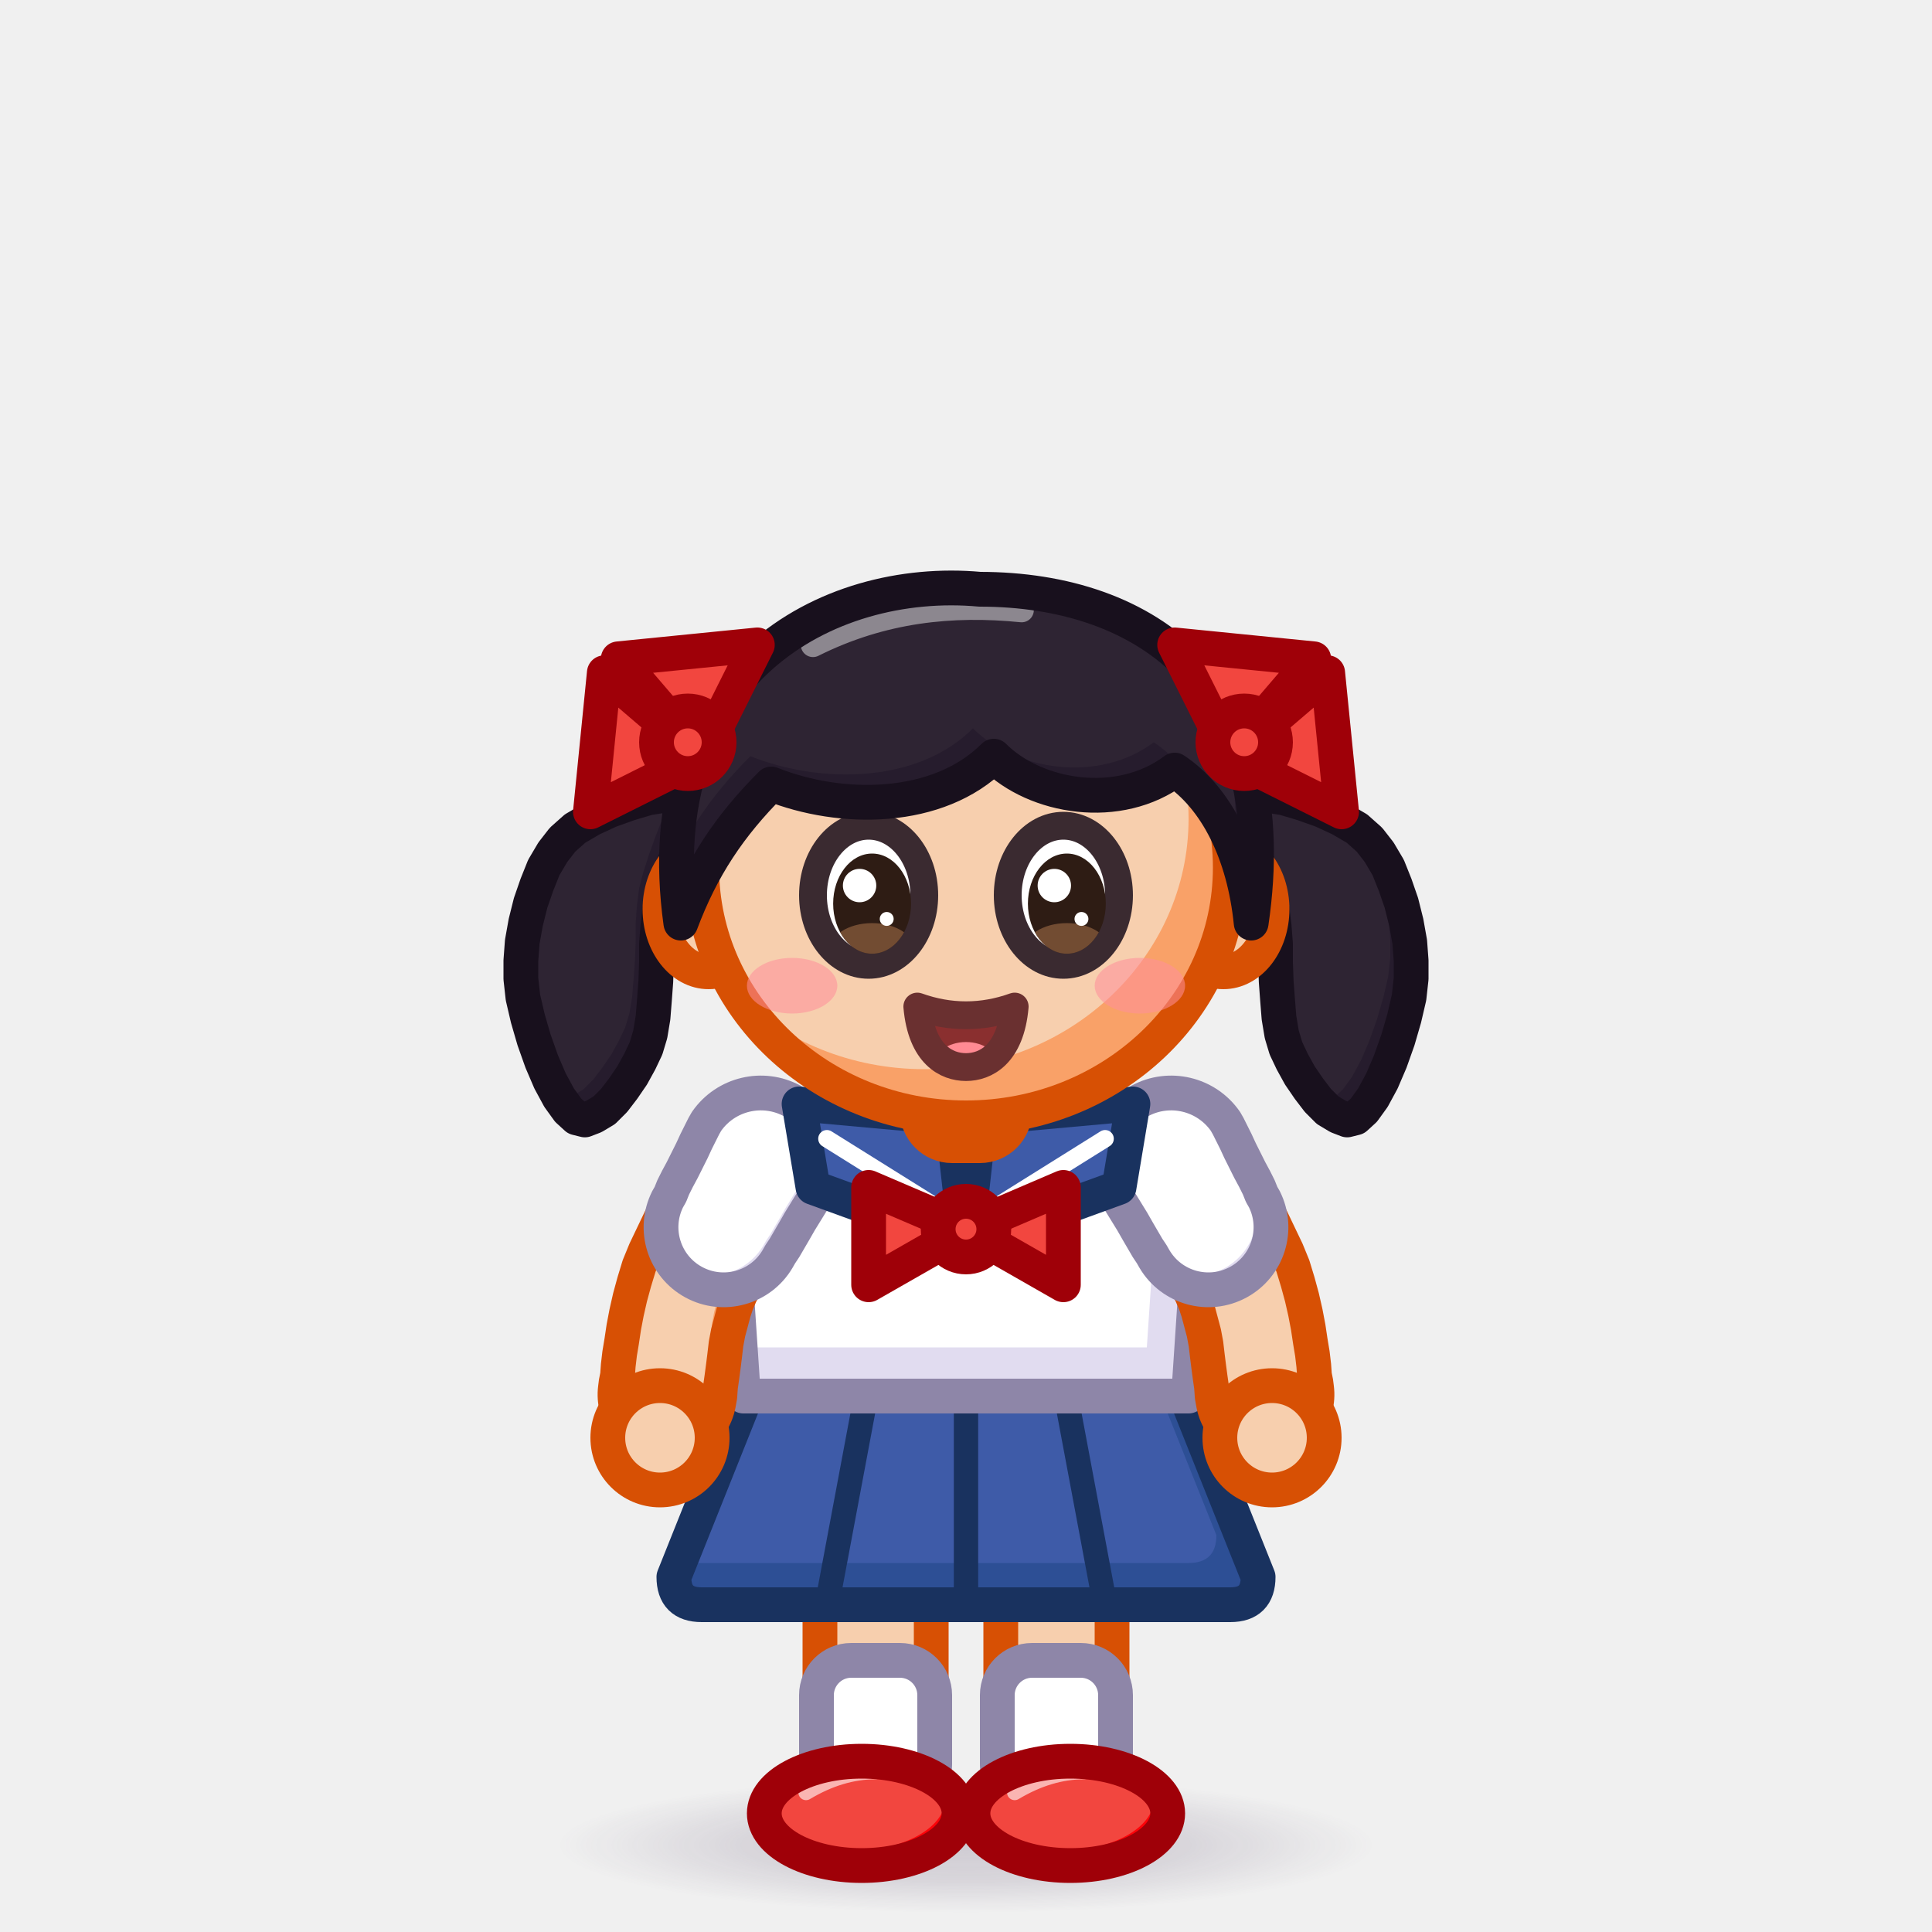
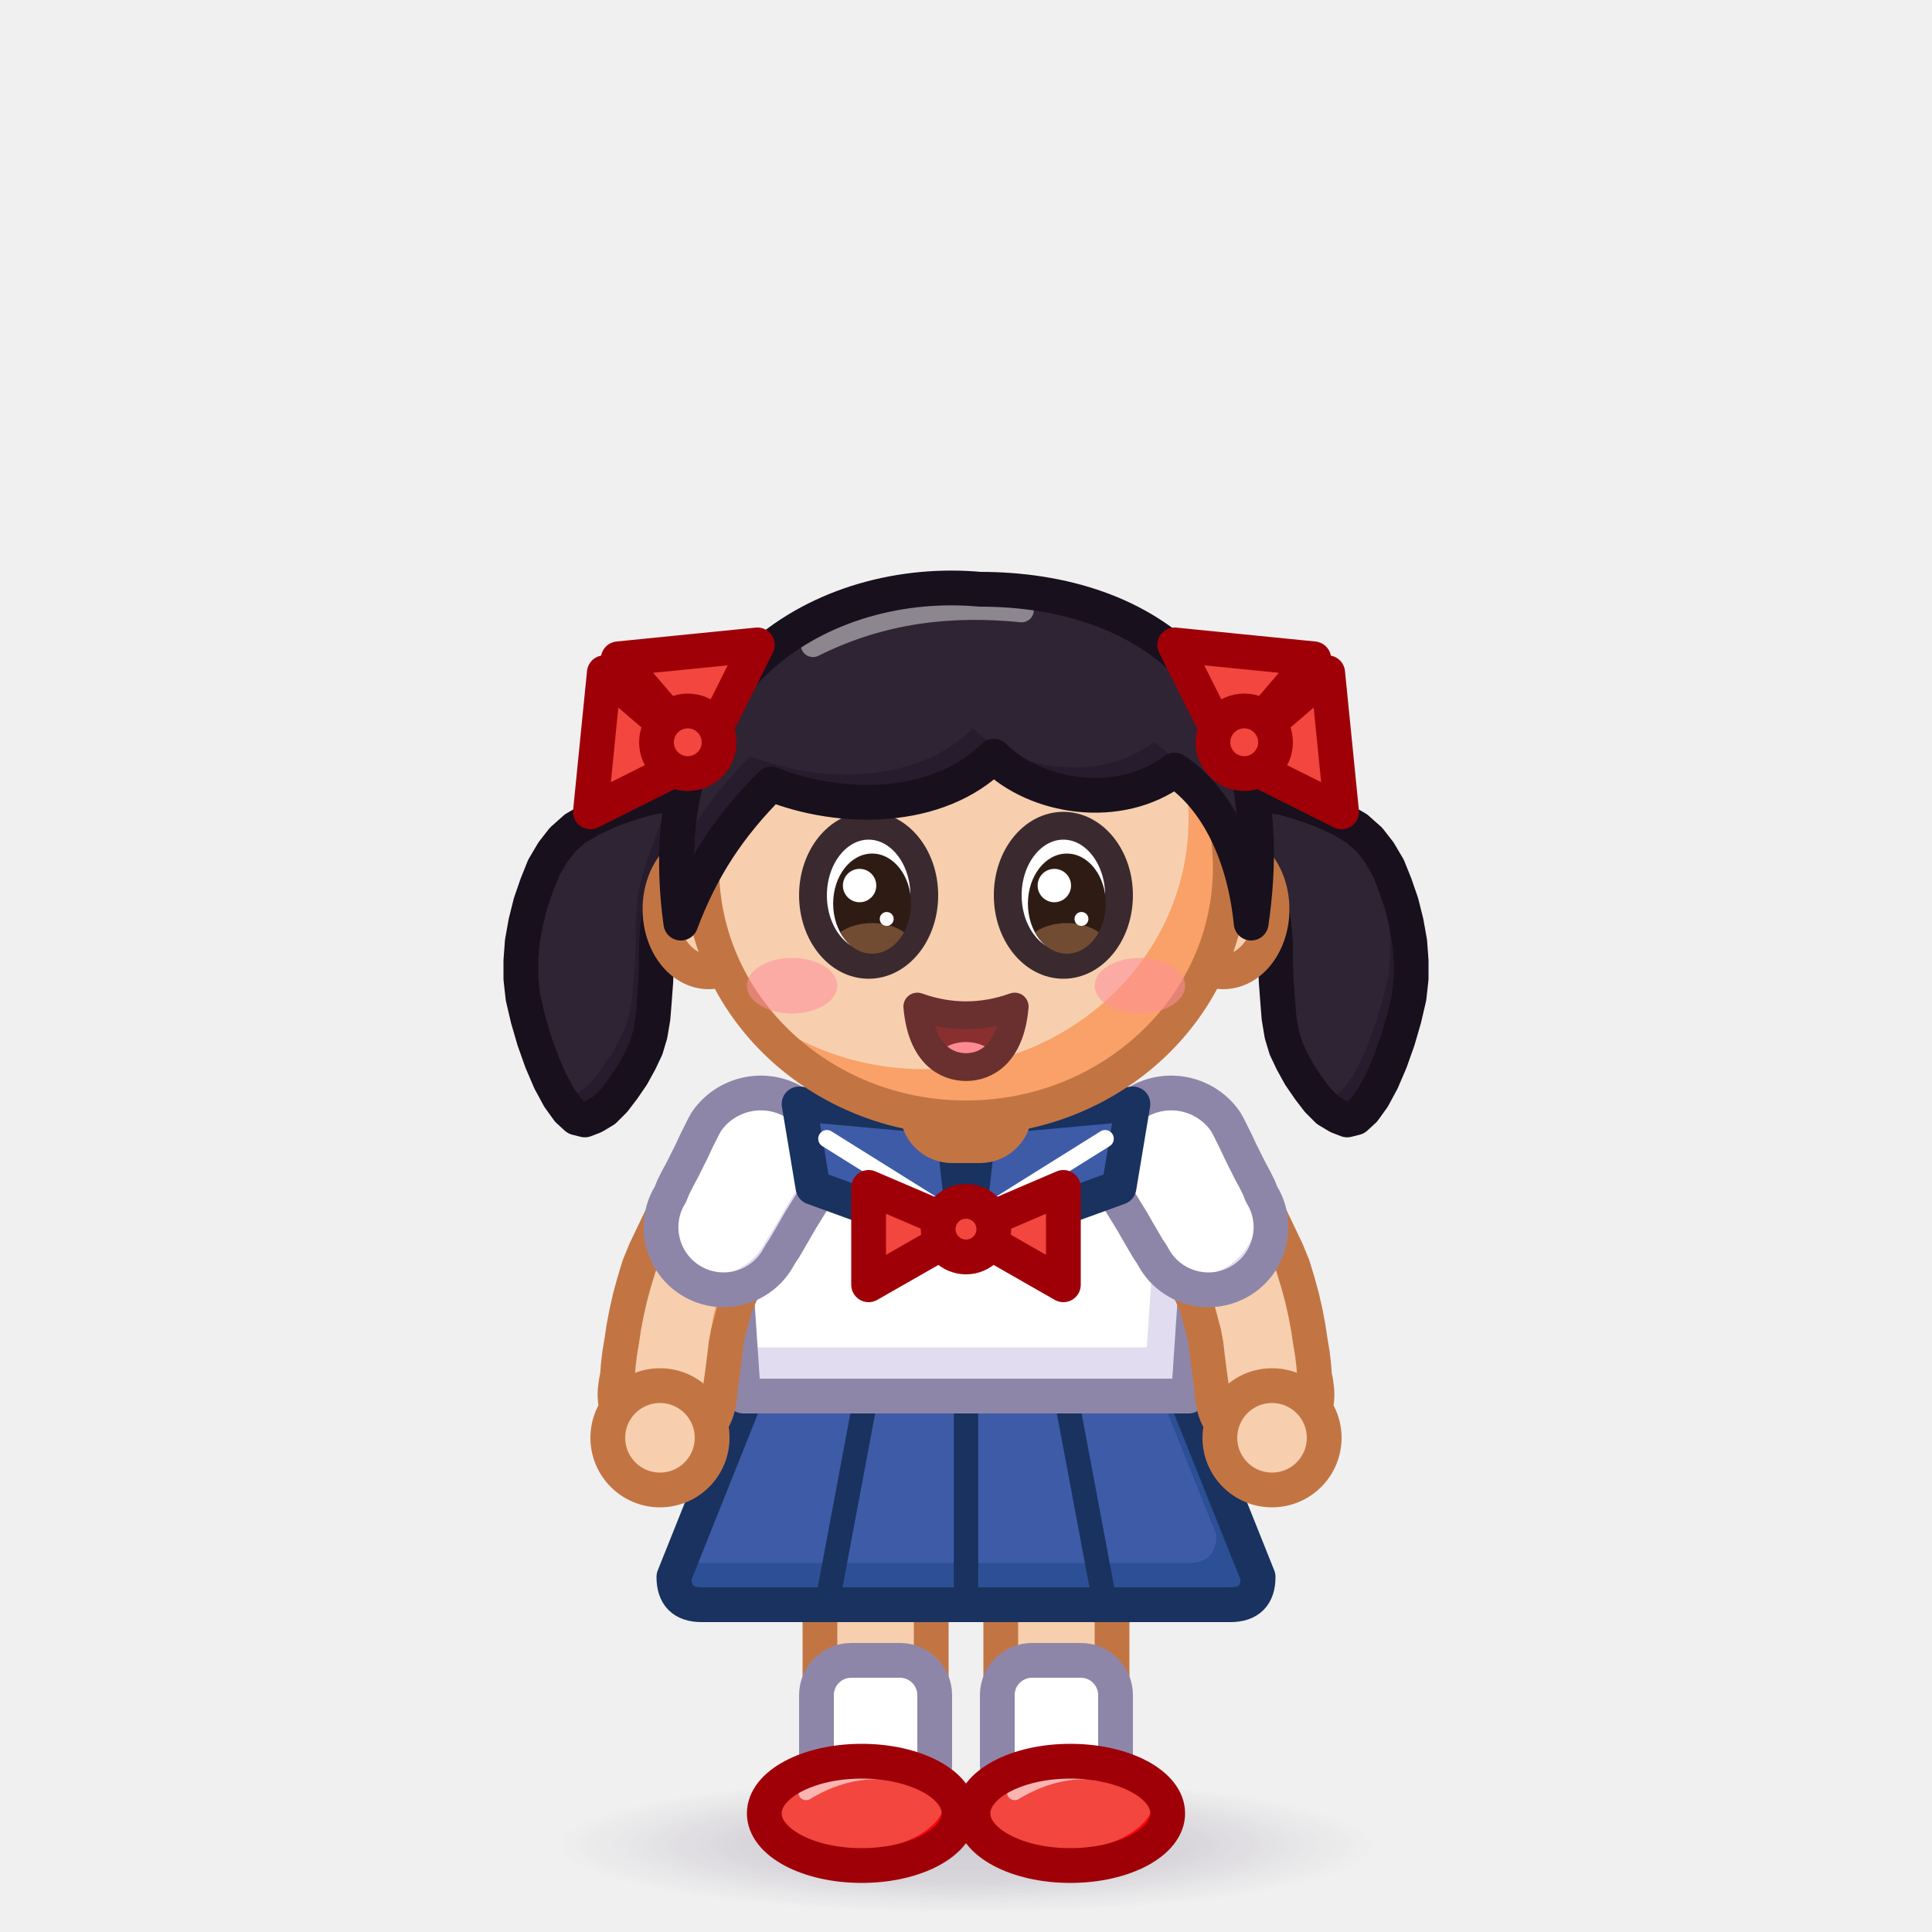
<svg xmlns="http://www.w3.org/2000/svg" viewBox="0 0 200 200" width="200" height="200">
  <defs>
    <radialGradient id="r0b69483dc" cx="0.5" cy="0.5" r="0.5">
      <stop offset="0" stop-color="#4B3A5E" stop-opacity="0.2" />
      <stop offset="0.55" stop-color="#4B3A5E" stop-opacity="0.14" />
      <stop offset="1" stop-color="#4B3A5E" stop-opacity="0" />
    </radialGradient>
    <clipPath id="c4a4c55d7b">
      <path d="M-40,-60 L-41.3,-60.4 L-43.2,-60.4 L-45.7,-60 L-48.4,-59.2 L-51.2,-58.2 L-53.8,-57 L-56.2,-55.6 L-58,-54 L-59.4,-52.2 L-60.7,-50 L-61.7,-47.5 L-62.6,-44.9 L-63.3,-42.1 L-63.8,-39.3 L-64,-36.6 L-64,-34 L-63.7,-31.3 L-63,-28.3 L-62.1,-25.2 L-61,-22.1 L-59.8,-19.3 L-58.5,-16.9 L-57.2,-15.1 L-56,-14 L-54.8,-13.7 L-53.5,-14.2 L-52,-15.1 L-50.6,-16.5 L-49.3,-18.2 L-48,-20.1 L-46.9,-22.1 L-46,-24 L-45.4,-26 L-45,-28.4 L-44.8,-30.9 L-44.6,-33.6 L-44.5,-36.4 L-44.5,-39 L-44.3,-41.6 L-44,-44 L-43.4,-46.3 L-42.6,-48.8 L-41.7,-51.3 L-40.8,-53.6 L-40,-55.8 L-39.5,-57.6 L-39.5,-59.1Z" />
    </clipPath>
    <clipPath id="c99489da33">
      <path d="M40,-60 L41.3,-60.4 L43.2,-60.4 L45.7,-60 L48.4,-59.2 L51.2,-58.2 L53.8,-57 L56.2,-55.6 L58,-54 L59.4,-52.2 L60.7,-50 L61.7,-47.5 L62.6,-44.9 L63.3,-42.1 L63.8,-39.3 L64,-36.6 L64,-34 L63.7,-31.3 L63,-28.3 L62.1,-25.2 L61,-22.1 L59.8,-19.3 L58.5,-16.9 L57.2,-15.1 L56,-14 L54.8,-13.7 L53.5,-14.2 L52,-15.1 L50.6,-16.5 L49.3,-18.2 L48,-20.1 L46.9,-22.1 L46,-24 L45.4,-26 L45,-28.4 L44.8,-30.9 L44.6,-33.6 L44.5,-36.4 L44.5,-39 L44.3,-41.6 L44,-44 L43.4,-46.3 L42.6,-48.8 L41.7,-51.3 L40.8,-53.6 L40,-55.8 L39.5,-57.6 L39.5,-59.1Z" />
    </clipPath>
    <clipPath id="ca4f54d7aa">
      <path d="M-14,40 H-12 A7,7 0 0 1 -5,47 V77 A7,7 0 0 1 -12,84 H-14 A7,7 0 0 1 -21,77 V47 A7,7 0 0 1 -14,40Z" />
    </clipPath>
    <clipPath id="ce8f51e419">
      <path d="M-29,86 A14,7.5 0 1 0 -1,86 A14,7.5 0 1 0 -29,86Z" />
    </clipPath>
    <clipPath id="cea3dc387f">
      <path d="M12,40 H14 A7,7 0 0 1 21,47 V77 A7,7 0 0 1 14,84 H12 A7,7 0 0 1 5,77 V47 A7,7 0 0 1 12,40Z" />
    </clipPath>
    <clipPath id="c1a2495b9e">
      <path d="M1,86 A14,7.5 0 1 0 29,86 A14,7.5 0 1 0 1,86Z" />
    </clipPath>
    <clipPath id="cbffd8d8ca">
      <path d="M-30,22 L30,22 L42,52 Q42,56 38,56 L-38,56 Q-42,56 -42,52 Z" />
    </clipPath>
    <clipPath id="cba697e436">
      <path d="M-26,-14 C-32,-14 -34,-10 -34,-4 L-32,26 L32,26 L34,-4 C34,-10 32,-14 26,-14 Z" />
    </clipPath>
    <clipPath id="c49bbe35f0">
      <path d="M-36.9,-12 L-37.5,-11 L-38.2,-9.6 L-39.2,-8 L-40.3,-6 L-41.5,-3.9 L-42.7,-1.7 L-43.9,0.5 L-45,2.8 L-46.1,5.1 L-47,7.3 L-47.7,9.6 L-48.3,11.8 L-48.8,14 L-49.2,16.1 L-49.5,18.1 L-49.8,19.9 L-50,21.6 L-50.1,23 L-50.3,24 L-50.4,24.8 A7.5,7.5 0 0 0 -35.6,27.2 L-35.6,27.2 L-35.4,26.1 L-35.3,24.7 L-35.1,23.3 L-34.9,21.8 L-34.7,20.2 L-34.5,18.5 L-34.2,16.9 L-33.8,15.4 L-33.4,13.9 L-33,12.7 L-32.4,11.3 L-31.5,9.7 L-30.5,7.8 L-29.3,5.9 L-28.1,3.9 L-26.9,2 L-25.8,0.2 L-24.7,-1.4 L-23.8,-2.9 L-23.1,-4 A8,8 0 0 0 -36.9,-12Z" />
    </clipPath>
    <clipPath id="ce7d38e7a6">
      <path d="M-37.3,-13.5 L-37.7,-12.8 L-38.2,-11.8 L-38.8,-10.6 L-39.4,-9.3 L-40.1,-7.9 L-40.8,-6.5 L-41.5,-5.2 L-42.1,-4 L-42.5,-3 L-42.9,-2.3 A9,9 0 0 0 -27.1,6.3 L-27.1,6.3 L-26.7,5.6 L-26.1,4.7 L-25.4,3.5 L-24.7,2.3 L-23.9,0.9 L-23.1,-0.4 L-22.3,-1.7 L-21.6,-2.8 L-21.1,-3.8 L-20.7,-4.5 A9.5,9.5 0 0 0 -37.3,-13.5Z" />
    </clipPath>
    <clipPath id="cf4826614d">
      <path d="M23.1,-4 L23.8,-2.9 L24.7,-1.4 L25.8,0.2 L26.9,2 L28.1,3.9 L29.3,5.9 L30.5,7.8 L31.5,9.7 L32.4,11.3 L33,12.7 L33.4,13.9 L33.8,15.4 L34.2,16.9 L34.5,18.5 L34.7,20.2 L34.9,21.8 L35.1,23.3 L35.3,24.7 L35.4,26.1 L35.6,27.2 A7.5,7.5 0 0 0 50.4,24.8 L50.4,24.8 L50.3,24 L50.1,23 L50,21.6 L49.8,19.9 L49.5,18.1 L49.2,16.1 L48.8,14 L48.3,11.8 L47.7,9.6 L47,7.3 L46.1,5.1 L45,2.8 L43.9,0.5 L42.7,-1.7 L41.5,-3.9 L40.3,-6 L39.2,-8 L38.2,-9.6 L37.5,-11 L36.9,-12 A8,8 0 0 0 23.1,-4Z" />
    </clipPath>
    <clipPath id="cfcff743e6">
      <path d="M20.7,-4.5 L21.1,-3.8 L21.6,-2.8 L22.3,-1.7 L23.1,-0.4 L23.9,0.9 L24.7,2.3 L25.4,3.5 L26.1,4.7 L26.7,5.6 L27.1,6.3 A9,9 0 0 0 42.9,-2.3 L42.9,-2.3 L42.5,-3 L42.1,-4 L41.5,-5.2 L40.8,-6.5 L40.1,-7.9 L39.4,-9.3 L38.8,-10.6 L38.2,-11.8 L37.7,-12.8 L37.3,-13.5 A9.5,9.5 0 0 0 20.7,-4.5Z" />
    </clipPath>
    <clipPath id="cd0ae2350c">
      <path d="M-38,-50 A38,36 0 1 0 38,-50 A38,36 0 1 0 -38,-50Z" />
    </clipPath>
    <clipPath id="cc0f855de3">
      <path d="M-19.1,-44.8 A5.6,7.2 0 1 0 -7.9,-44.8 A5.6,7.2 0 1 0 -19.1,-44.8Z" />
    </clipPath>
    <clipPath id="ca1b8e6464">
      <path d="M8.9,-44.8 A5.6,7.2 0 1 0 20.1,-44.8 A5.6,7.2 0 1 0 8.9,-44.8Z" />
    </clipPath>
    <clipPath id="cc7d8247ad">
      <path d="M-7,-30 Q0,-27.5 7,-30 C6.4,-23.1 2.8,-21.3 0,-21.3 C-2.8,-21.3 -6.4,-23.1 -7,-30Z" />
    </clipPath>
    <clipPath id="ceb0d28d79">
      <path d="M-41,-42 C-46,-78 -20,-92 2,-90 C26,-90 46,-76 41,-42 C40,-52 36,-60 30,-64 C22,-58 10,-60 4,-66 C-4,-58 -18,-58 -28,-62 C-34,-56 -38,-50 -41,-42Z" />
    </clipPath>
  </defs>
  <ellipse cx="100" cy="191" rx="42" ry="7" fill="url(#r0b69483dc)" />
  <g transform="translate(100 125.8) scale(0.72)">
    <path d="M-40,-60 L-41.3,-60.4 L-43.2,-60.4 L-45.7,-60 L-48.4,-59.2 L-51.2,-58.2 L-53.8,-57 L-56.2,-55.6 L-58,-54 L-59.4,-52.2 L-60.7,-50 L-61.7,-47.5 L-62.6,-44.9 L-63.3,-42.1 L-63.8,-39.3 L-64,-36.6 L-64,-34 L-63.7,-31.3 L-63,-28.3 L-62.1,-25.2 L-61,-22.1 L-59.8,-19.3 L-58.5,-16.9 L-57.2,-15.1 L-56,-14 L-54.8,-13.7 L-53.5,-14.2 L-52,-15.1 L-50.6,-16.5 L-49.3,-18.2 L-48,-20.1 L-46.9,-22.1 L-46,-24 L-45.4,-26 L-45,-28.4 L-44.8,-30.9 L-44.6,-33.6 L-44.5,-36.4 L-44.5,-39 L-44.3,-41.6 L-44,-44 L-43.4,-46.3 L-42.6,-48.8 L-41.7,-51.3 L-40.8,-53.6 L-40,-55.8 L-39.5,-57.6 L-39.5,-59.1Z" fill="#261C2D" />
    <g clip-path="url(#c4a4c55d7b)">
      <path d="M-40,-60 L-41.3,-60.4 L-43.2,-60.4 L-45.7,-60 L-48.4,-59.2 L-51.2,-58.2 L-53.8,-57 L-56.2,-55.6 L-58,-54 L-59.4,-52.2 L-60.7,-50 L-61.7,-47.5 L-62.6,-44.9 L-63.3,-42.1 L-63.8,-39.3 L-64,-36.6 L-64,-34 L-63.7,-31.3 L-63,-28.3 L-62.1,-25.2 L-61,-22.1 L-59.8,-19.3 L-58.5,-16.9 L-57.2,-15.1 L-56,-14 L-54.8,-13.7 L-53.5,-14.2 L-52,-15.1 L-50.6,-16.5 L-49.3,-18.2 L-48,-20.1 L-46.9,-22.1 L-46,-24 L-45.4,-26 L-45,-28.4 L-44.8,-30.9 L-44.6,-33.6 L-44.5,-36.4 L-44.5,-39 L-44.3,-41.6 L-44,-44 L-43.4,-46.3 L-42.6,-48.8 L-41.7,-51.3 L-40.8,-53.6 L-40,-55.8 L-39.5,-57.6 L-39.5,-59.1Z" fill="#2E2433" transform="translate(-3 -3)" />
    </g>
    <path d="M-40,-60 L-41.3,-60.4 L-43.2,-60.4 L-45.7,-60 L-48.4,-59.2 L-51.2,-58.2 L-53.8,-57 L-56.2,-55.6 L-58,-54 L-59.4,-52.2 L-60.7,-50 L-61.7,-47.5 L-62.6,-44.9 L-63.3,-42.1 L-63.8,-39.3 L-64,-36.6 L-64,-34 L-63.7,-31.3 L-63,-28.3 L-62.1,-25.2 L-61,-22.1 L-59.8,-19.3 L-58.5,-16.9 L-57.2,-15.1 L-56,-14 L-54.8,-13.7 L-53.5,-14.2 L-52,-15.1 L-50.6,-16.5 L-49.3,-18.2 L-48,-20.1 L-46.9,-22.1 L-46,-24 L-45.4,-26 L-45,-28.4 L-44.8,-30.9 L-44.6,-33.6 L-44.5,-36.4 L-44.5,-39 L-44.3,-41.6 L-44,-44 L-43.4,-46.3 L-42.6,-48.8 L-41.7,-51.3 L-40.8,-53.6 L-40,-55.8 L-39.5,-57.6 L-39.5,-59.1Z" fill="none" stroke="#18101D" stroke-width="5" stroke-linejoin="round" />
    <path d="M40,-60 L41.3,-60.4 L43.2,-60.4 L45.7,-60 L48.4,-59.2 L51.2,-58.2 L53.8,-57 L56.2,-55.6 L58,-54 L59.4,-52.2 L60.7,-50 L61.7,-47.5 L62.6,-44.9 L63.3,-42.1 L63.8,-39.3 L64,-36.6 L64,-34 L63.7,-31.3 L63,-28.3 L62.1,-25.2 L61,-22.1 L59.8,-19.3 L58.5,-16.9 L57.2,-15.1 L56,-14 L54.8,-13.7 L53.5,-14.2 L52,-15.1 L50.6,-16.5 L49.3,-18.2 L48,-20.1 L46.9,-22.1 L46,-24 L45.4,-26 L45,-28.4 L44.8,-30.9 L44.6,-33.6 L44.5,-36.4 L44.5,-39 L44.3,-41.6 L44,-44 L43.4,-46.3 L42.6,-48.8 L41.7,-51.3 L40.8,-53.6 L40,-55.8 L39.5,-57.6 L39.5,-59.1Z" fill="#261C2D" />
    <g clip-path="url(#c99489da33)">
      <path d="M40,-60 L41.3,-60.4 L43.2,-60.4 L45.7,-60 L48.4,-59.2 L51.2,-58.2 L53.8,-57 L56.2,-55.6 L58,-54 L59.4,-52.2 L60.7,-50 L61.7,-47.5 L62.6,-44.9 L63.3,-42.1 L63.8,-39.3 L64,-36.6 L64,-34 L63.7,-31.3 L63,-28.3 L62.1,-25.2 L61,-22.1 L59.8,-19.3 L58.5,-16.9 L57.2,-15.1 L56,-14 L54.8,-13.7 L53.5,-14.2 L52,-15.1 L50.6,-16.5 L49.3,-18.2 L48,-20.1 L46.9,-22.1 L46,-24 L45.4,-26 L45,-28.4 L44.8,-30.9 L44.6,-33.6 L44.5,-36.4 L44.5,-39 L44.3,-41.6 L44,-44 L43.4,-46.3 L42.6,-48.8 L41.7,-51.3 L40.8,-53.6 L40,-55.8 L39.5,-57.6 L39.5,-59.1Z" fill="#2E2433" transform="translate(-3 -3)" />
    </g>
    <path d="M40,-60 L41.3,-60.4 L43.2,-60.4 L45.7,-60 L48.4,-59.2 L51.2,-58.2 L53.8,-57 L56.2,-55.6 L58,-54 L59.4,-52.2 L60.7,-50 L61.7,-47.5 L62.6,-44.9 L63.3,-42.1 L63.8,-39.3 L64,-36.6 L64,-34 L63.7,-31.3 L63,-28.3 L62.1,-25.2 L61,-22.1 L59.8,-19.3 L58.5,-16.9 L57.2,-15.1 L56,-14 L54.8,-13.7 L53.5,-14.2 L52,-15.1 L50.6,-16.5 L49.3,-18.2 L48,-20.1 L46.9,-22.1 L46,-24 L45.4,-26 L45,-28.4 L44.8,-30.9 L44.6,-33.6 L44.5,-36.4 L44.5,-39 L44.3,-41.6 L44,-44 L43.4,-46.3 L42.6,-48.8 L41.7,-51.3 L40.8,-53.6 L40,-55.8 L39.5,-57.6 L39.5,-59.1Z" fill="none" stroke="#18101D" stroke-width="5" stroke-linejoin="round" />
    <path d="M-14,40 H-12 A7,7 0 0 1 -5,47 V77 A7,7 0 0 1 -12,84 H-14 A7,7 0 0 1 -21,77 V47 A7,7 0 0 1 -14,40Z" fill="#F9A168" />
    <g clip-path="url(#ca4f54d7aa)">
      <path d="M-14,40 H-12 A7,7 0 0 1 -5,47 V77 A7,7 0 0 1 -12,84 H-14 A7,7 0 0 1 -21,77 V47 A7,7 0 0 1 -14,40Z" fill="#F7CFAE" transform="translate(-2 -3)" />
    </g>
-     <path d="M-14,40 H-12 A7,7 0 0 1 -5,47 V77 A7,7 0 0 1 -12,84 H-14 A7,7 0 0 1 -21,77 V47 A7,7 0 0 1 -14,40Z" fill="none" stroke="#D75004" stroke-width="5" stroke-linejoin="round" />
+     <path d="M-14,40 H-12 A7,7 0 0 1 -5,47 V77 A7,7 0 0 1 -12,84 H-14 A7,7 0 0 1 -21,77 V47 A7,7 0 0 1 -14,40Z" fill="none" stroke="#C27543" stroke-width="5" stroke-linejoin="round" />
    <path d="M-16.5,64 H-9.5 A5,5 0 0 1 -4.5,69 V79 A5,5 0 0 1 -9.5,84 H-16.5 A5,5 0 0 1 -21.5,79 V69 A5,5 0 0 1 -16.5,64Z" fill="#FFFFFF" />
    <path d="M-16.5,64 H-9.5 A5,5 0 0 1 -4.5,69 V79 A5,5 0 0 1 -9.5,84 H-16.5 A5,5 0 0 1 -21.5,79 V69 A5,5 0 0 1 -16.5,64Z" fill="none" stroke="#8E86A8" stroke-width="5" stroke-linejoin="round" />
    <path d="M-29,86 A14,7.5 0 1 0 -1,86 A14,7.5 0 1 0 -29,86Z" fill="#FD0309" />
    <g clip-path="url(#ce8f51e419)">
      <path d="M-29,86 A14,7.5 0 1 0 -1,86 A14,7.5 0 1 0 -29,86Z" fill="#F2463F" transform="translate(-2 -2)" />
    </g>
    <path d="M-23,83 Q-18,80 -13,80" fill="none" stroke="#FFFFFF" stroke-width="2.2" stroke-linecap="round" stroke-linejoin="round" opacity="0.6" />
    <path d="M-29,86 A14,7.5 0 1 0 -1,86 A14,7.5 0 1 0 -29,86Z" fill="none" stroke="#9F0008" stroke-width="5" stroke-linejoin="round" />
    <path d="M12,40 H14 A7,7 0 0 1 21,47 V77 A7,7 0 0 1 14,84 H12 A7,7 0 0 1 5,77 V47 A7,7 0 0 1 12,40Z" fill="#F9A168" />
    <g clip-path="url(#cea3dc387f)">
      <path d="M12,40 H14 A7,7 0 0 1 21,47 V77 A7,7 0 0 1 14,84 H12 A7,7 0 0 1 5,77 V47 A7,7 0 0 1 12,40Z" fill="#F7CFAE" transform="translate(-2 -3)" />
    </g>
-     <path d="M12,40 H14 A7,7 0 0 1 21,47 V77 A7,7 0 0 1 14,84 H12 A7,7 0 0 1 5,77 V47 A7,7 0 0 1 12,40Z" fill="none" stroke="#D75004" stroke-width="5" stroke-linejoin="round" />
+     <path d="M12,40 H14 A7,7 0 0 1 21,47 V77 A7,7 0 0 1 14,84 H12 A7,7 0 0 1 5,77 V47 A7,7 0 0 1 12,40Z" fill="none" stroke="#C27543" stroke-width="5" stroke-linejoin="round" />
    <path d="M9.5,64 H16.5 A5,5 0 0 1 21.5,69 V79 A5,5 0 0 1 16.5,84 H9.5 A5,5 0 0 1 4.5,79 V69 A5,5 0 0 1 9.5,64Z" fill="#FFFFFF" />
    <path d="M9.5,64 H16.5 A5,5 0 0 1 21.5,69 V79 A5,5 0 0 1 16.5,84 H9.5 A5,5 0 0 1 4.5,79 V69 A5,5 0 0 1 9.5,64Z" fill="none" stroke="#8E86A8" stroke-width="5" stroke-linejoin="round" />
    <path d="M1,86 A14,7.5 0 1 0 29,86 A14,7.5 0 1 0 1,86Z" fill="#FD0309" />
    <g clip-path="url(#c1a2495b9e)">
      <path d="M1,86 A14,7.5 0 1 0 29,86 A14,7.5 0 1 0 1,86Z" fill="#F2463F" transform="translate(-2 -2)" />
    </g>
    <path d="M7,83 Q12,80 17,80" fill="none" stroke="#FFFFFF" stroke-width="2.2" stroke-linecap="round" stroke-linejoin="round" opacity="0.6" />
    <path d="M1,86 A14,7.5 0 1 0 29,86 A14,7.5 0 1 0 1,86Z" fill="none" stroke="#9F0008" stroke-width="5" stroke-linejoin="round" />
    <path d="M-30,22 L30,22 L42,52 Q42,56 38,56 L-38,56 Q-42,56 -42,52 Z" fill="#2D4F95" />
    <g clip-path="url(#cbffd8d8ca)">
      <path d="M-30,22 L30,22 L42,52 Q42,56 38,56 L-38,56 Q-42,56 -42,52 Z" fill="#3E5BA8" transform="translate(-6 -6)" />
    </g>
    <g clip-path="url(#cbffd8d8ca)">
      <path d="M-14,24 L-20,56 M0,24 L0,56 M14,24 L20,56" fill="none" stroke="#19325F" stroke-width="3.5" stroke-linecap="round" stroke-linejoin="round" />
    </g>
    <path d="M-30,22 L30,22 L42,52 Q42,56 38,56 L-38,56 Q-42,56 -42,52 Z" fill="none" stroke="#19325F" stroke-width="5" stroke-linejoin="round" />
    <path d="M-26,-14 C-32,-14 -34,-10 -34,-4 L-32,26 L32,26 L34,-4 C34,-10 32,-14 26,-14 Z" fill="#E1DCF0" />
    <g clip-path="url(#cba697e436)">
      <path d="M-26,-14 C-32,-14 -34,-10 -34,-4 L-32,26 L32,26 L34,-4 C34,-10 32,-14 26,-14 Z" fill="#FFFFFF" transform="translate(-6 -7)" />
    </g>
    <path d="M-26,-14 C-32,-14 -34,-10 -34,-4 L-32,26 L32,26 L34,-4 C34,-10 32,-14 26,-14 Z" fill="none" stroke="#8E86A8" stroke-width="5" stroke-linejoin="round" />
    <path d="M-36.9,-12 L-37.5,-11 L-38.2,-9.6 L-39.2,-8 L-40.3,-6 L-41.5,-3.9 L-42.7,-1.7 L-43.9,0.5 L-45,2.8 L-46.1,5.1 L-47,7.3 L-47.7,9.6 L-48.3,11.8 L-48.8,14 L-49.2,16.1 L-49.5,18.1 L-49.8,19.9 L-50,21.6 L-50.1,23 L-50.3,24 L-50.4,24.8 A7.5,7.5 0 0 0 -35.6,27.2 L-35.6,27.2 L-35.4,26.1 L-35.3,24.7 L-35.1,23.3 L-34.9,21.8 L-34.7,20.2 L-34.5,18.5 L-34.2,16.9 L-33.8,15.4 L-33.4,13.9 L-33,12.7 L-32.4,11.3 L-31.5,9.7 L-30.5,7.8 L-29.3,5.9 L-28.1,3.9 L-26.9,2 L-25.8,0.2 L-24.7,-1.4 L-23.8,-2.9 L-23.1,-4 A8,8 0 0 0 -36.9,-12Z" fill="#F9A168" />
    <g clip-path="url(#c49bbe35f0)">
      <path d="M-36.9,-12 L-37.5,-11 L-38.2,-9.6 L-39.2,-8 L-40.3,-6 L-41.5,-3.9 L-42.7,-1.7 L-43.9,0.5 L-45,2.8 L-46.1,5.1 L-47,7.3 L-47.7,9.6 L-48.3,11.8 L-48.8,14 L-49.2,16.1 L-49.5,18.1 L-49.8,19.9 L-50,21.6 L-50.1,23 L-50.3,24 L-50.4,24.8 A7.5,7.5 0 0 0 -35.6,27.2 L-35.6,27.2 L-35.4,26.1 L-35.3,24.7 L-35.1,23.3 L-34.9,21.8 L-34.7,20.2 L-34.5,18.5 L-34.2,16.9 L-33.8,15.4 L-33.4,13.9 L-33,12.7 L-32.4,11.3 L-31.5,9.7 L-30.5,7.8 L-29.3,5.9 L-28.1,3.9 L-26.9,2 L-25.8,0.2 L-24.7,-1.4 L-23.8,-2.9 L-23.1,-4 A8,8 0 0 0 -36.9,-12Z" fill="#F7CFAE" transform="translate(-2 -3)" />
    </g>
-     <path d="M-36.9,-12 L-37.5,-11 L-38.2,-9.6 L-39.2,-8 L-40.3,-6 L-41.5,-3.9 L-42.7,-1.7 L-43.9,0.5 L-45,2.8 L-46.1,5.1 L-47,7.3 L-47.7,9.6 L-48.3,11.8 L-48.8,14 L-49.2,16.1 L-49.5,18.1 L-49.8,19.9 L-50,21.6 L-50.1,23 L-50.3,24 L-50.4,24.8 A7.5,7.5 0 0 0 -35.6,27.2 L-35.6,27.2 L-35.4,26.1 L-35.3,24.7 L-35.1,23.3 L-34.9,21.8 L-34.7,20.2 L-34.5,18.5 L-34.2,16.9 L-33.8,15.4 L-33.4,13.9 L-33,12.7 L-32.4,11.3 L-31.5,9.7 L-30.5,7.8 L-29.3,5.9 L-28.1,3.9 L-26.9,2 L-25.8,0.2 L-24.7,-1.4 L-23.8,-2.9 L-23.1,-4 A8,8 0 0 0 -36.9,-12Z" fill="none" stroke="#D75004" stroke-width="5" stroke-linejoin="round" />
+     <path d="M-36.9,-12 L-37.5,-11 L-38.2,-9.6 L-39.2,-8 L-40.3,-6 L-41.5,-3.9 L-42.7,-1.7 L-43.9,0.5 L-45,2.8 L-46.1,5.1 L-47,7.3 L-47.7,9.6 L-48.3,11.8 L-48.8,14 L-49.2,16.1 L-49.5,18.1 L-49.8,19.9 L-50,21.6 L-50.1,23 L-50.3,24 L-50.4,24.8 A7.5,7.5 0 0 0 -35.6,27.2 L-35.6,27.2 L-35.4,26.1 L-35.3,24.7 L-35.1,23.3 L-34.9,21.8 L-34.7,20.2 L-34.5,18.5 L-34.2,16.9 L-33.8,15.4 L-33.4,13.9 L-33,12.7 L-32.4,11.3 L-31.5,9.7 L-30.5,7.8 L-29.3,5.9 L-28.1,3.9 L-26.9,2 L-25.8,0.2 L-24.7,-1.4 L-23.8,-2.9 L-23.1,-4 A8,8 0 0 0 -36.9,-12Z" fill="none" stroke="#C27543" stroke-width="5" stroke-linejoin="round" />
    <path d="M-37.3,-13.5 L-37.7,-12.8 L-38.2,-11.8 L-38.8,-10.6 L-39.4,-9.3 L-40.1,-7.9 L-40.8,-6.5 L-41.5,-5.2 L-42.1,-4 L-42.5,-3 L-42.9,-2.3 A9,9 0 0 0 -27.1,6.3 L-27.1,6.3 L-26.7,5.6 L-26.1,4.7 L-25.4,3.5 L-24.7,2.3 L-23.9,0.9 L-23.1,-0.4 L-22.3,-1.7 L-21.6,-2.8 L-21.1,-3.8 L-20.7,-4.5 A9.5,9.5 0 0 0 -37.3,-13.5Z" fill="#E1DCF0" />
    <g clip-path="url(#ce7d38e7a6)">
      <path d="M-37.3,-13.5 L-37.7,-12.8 L-38.2,-11.8 L-38.8,-10.6 L-39.4,-9.3 L-40.1,-7.9 L-40.8,-6.5 L-41.5,-5.2 L-42.1,-4 L-42.5,-3 L-42.9,-2.3 A9,9 0 0 0 -27.1,6.3 L-27.1,6.3 L-26.7,5.6 L-26.1,4.7 L-25.4,3.5 L-24.7,2.3 L-23.9,0.9 L-23.1,-0.4 L-22.3,-1.7 L-21.6,-2.8 L-21.1,-3.8 L-20.7,-4.5 A9.5,9.5 0 0 0 -37.3,-13.5Z" fill="#FFFFFF" transform="translate(-2 -2)" />
    </g>
    <path d="M-37.3,-13.5 L-37.7,-12.8 L-38.2,-11.8 L-38.8,-10.6 L-39.4,-9.3 L-40.1,-7.9 L-40.8,-6.5 L-41.5,-5.2 L-42.1,-4 L-42.5,-3 L-42.9,-2.3 A9,9 0 0 0 -27.1,6.3 L-27.1,6.3 L-26.7,5.6 L-26.1,4.7 L-25.4,3.5 L-24.7,2.3 L-23.9,0.9 L-23.1,-0.4 L-22.3,-1.7 L-21.6,-2.8 L-21.1,-3.8 L-20.7,-4.5 A9.5,9.5 0 0 0 -37.3,-13.5Z" fill="none" stroke="#8E86A8" stroke-width="5" stroke-linejoin="round" />
    <path d="M-51.5,32 A7.5,7.5 0 1 0 -36.5,32 A7.5,7.5 0 1 0 -51.5,32Z" fill="#F7CFAE" />
-     <path d="M-51.5,32 A7.5,7.5 0 1 0 -36.5,32 A7.5,7.5 0 1 0 -51.5,32Z" fill="none" stroke="#D75004" stroke-width="5" stroke-linejoin="round" />
+     <path d="M-51.5,32 A7.5,7.5 0 1 0 -36.5,32 A7.5,7.5 0 1 0 -51.5,32Z" fill="none" stroke="#C27543" stroke-width="5" stroke-linejoin="round" />
    <path d="M23.1,-4 L23.8,-2.9 L24.7,-1.4 L25.8,0.2 L26.9,2 L28.1,3.9 L29.3,5.9 L30.5,7.8 L31.5,9.7 L32.4,11.3 L33,12.7 L33.4,13.9 L33.8,15.4 L34.2,16.9 L34.5,18.5 L34.7,20.2 L34.9,21.8 L35.1,23.3 L35.3,24.7 L35.4,26.1 L35.6,27.2 A7.5,7.5 0 0 0 50.4,24.8 L50.4,24.8 L50.3,24 L50.1,23 L50,21.6 L49.8,19.9 L49.5,18.1 L49.2,16.1 L48.8,14 L48.3,11.8 L47.7,9.6 L47,7.3 L46.1,5.1 L45,2.8 L43.9,0.5 L42.7,-1.7 L41.5,-3.9 L40.3,-6 L39.2,-8 L38.2,-9.6 L37.5,-11 L36.9,-12 A8,8 0 0 0 23.1,-4Z" fill="#F9A168" />
    <g clip-path="url(#cf4826614d)">
      <path d="M23.1,-4 L23.8,-2.9 L24.7,-1.4 L25.8,0.2 L26.9,2 L28.1,3.9 L29.3,5.9 L30.5,7.8 L31.5,9.7 L32.4,11.3 L33,12.7 L33.4,13.9 L33.8,15.4 L34.2,16.9 L34.5,18.5 L34.7,20.2 L34.9,21.8 L35.1,23.3 L35.3,24.7 L35.4,26.1 L35.6,27.2 A7.5,7.5 0 0 0 50.4,24.8 L50.4,24.8 L50.3,24 L50.1,23 L50,21.6 L49.8,19.9 L49.5,18.1 L49.2,16.1 L48.8,14 L48.3,11.8 L47.7,9.6 L47,7.3 L46.1,5.1 L45,2.8 L43.9,0.5 L42.7,-1.7 L41.5,-3.9 L40.3,-6 L39.2,-8 L38.2,-9.6 L37.5,-11 L36.9,-12 A8,8 0 0 0 23.1,-4Z" fill="#F7CFAE" transform="translate(-2 -3)" />
    </g>
-     <path d="M23.1,-4 L23.8,-2.9 L24.7,-1.4 L25.8,0.2 L26.9,2 L28.1,3.9 L29.3,5.9 L30.5,7.8 L31.5,9.7 L32.4,11.3 L33,12.7 L33.4,13.9 L33.8,15.4 L34.2,16.9 L34.5,18.5 L34.7,20.2 L34.9,21.8 L35.1,23.3 L35.3,24.7 L35.4,26.1 L35.6,27.2 A7.5,7.5 0 0 0 50.4,24.8 L50.4,24.8 L50.3,24 L50.1,23 L50,21.6 L49.8,19.9 L49.5,18.1 L49.2,16.1 L48.8,14 L48.3,11.8 L47.7,9.6 L47,7.3 L46.1,5.1 L45,2.8 L43.9,0.5 L42.7,-1.7 L41.5,-3.9 L40.3,-6 L39.2,-8 L38.2,-9.6 L37.5,-11 L36.9,-12 A8,8 0 0 0 23.1,-4Z" fill="none" stroke="#D75004" stroke-width="5" stroke-linejoin="round" />
+     <path d="M23.1,-4 L23.8,-2.9 L24.7,-1.4 L25.8,0.2 L26.9,2 L28.1,3.9 L29.3,5.9 L30.5,7.8 L31.5,9.7 L32.4,11.3 L33,12.7 L33.4,13.9 L33.8,15.4 L34.2,16.9 L34.5,18.5 L34.7,20.2 L34.9,21.8 L35.1,23.3 L35.3,24.7 L35.4,26.1 L35.6,27.2 A7.5,7.5 0 0 0 50.4,24.8 L50.4,24.8 L50.3,24 L50.1,23 L50,21.6 L49.8,19.9 L49.5,18.1 L49.2,16.1 L48.8,14 L48.3,11.8 L47.7,9.6 L47,7.3 L46.1,5.1 L45,2.8 L43.9,0.5 L42.7,-1.7 L41.5,-3.9 L40.3,-6 L39.2,-8 L38.2,-9.6 L37.5,-11 L36.9,-12 A8,8 0 0 0 23.1,-4Z" fill="none" stroke="#C27543" stroke-width="5" stroke-linejoin="round" />
    <path d="M20.7,-4.5 L21.1,-3.8 L21.6,-2.8 L22.3,-1.7 L23.1,-0.4 L23.9,0.9 L24.7,2.3 L25.4,3.5 L26.1,4.7 L26.7,5.6 L27.1,6.3 A9,9 0 0 0 42.9,-2.3 L42.9,-2.3 L42.5,-3 L42.1,-4 L41.5,-5.2 L40.8,-6.5 L40.1,-7.9 L39.4,-9.3 L38.8,-10.6 L38.2,-11.8 L37.7,-12.8 L37.3,-13.5 A9.5,9.5 0 0 0 20.7,-4.5Z" fill="#E1DCF0" />
    <g clip-path="url(#cfcff743e6)">
      <path d="M20.7,-4.5 L21.1,-3.8 L21.6,-2.8 L22.3,-1.7 L23.1,-0.4 L23.9,0.9 L24.7,2.3 L25.4,3.5 L26.1,4.7 L26.7,5.6 L27.1,6.3 A9,9 0 0 0 42.9,-2.3 L42.9,-2.3 L42.5,-3 L42.1,-4 L41.5,-5.2 L40.8,-6.5 L40.1,-7.9 L39.4,-9.3 L38.8,-10.6 L38.2,-11.8 L37.7,-12.8 L37.3,-13.5 A9.5,9.5 0 0 0 20.7,-4.5Z" fill="#FFFFFF" transform="translate(-2 -2)" />
    </g>
    <path d="M20.7,-4.5 L21.1,-3.8 L21.6,-2.8 L22.3,-1.7 L23.1,-0.4 L23.9,0.9 L24.7,2.3 L25.4,3.5 L26.1,4.7 L26.7,5.6 L27.1,6.3 A9,9 0 0 0 42.9,-2.3 L42.9,-2.3 L42.5,-3 L42.1,-4 L41.5,-5.2 L40.8,-6.5 L40.1,-7.9 L39.4,-9.3 L38.8,-10.6 L38.2,-11.8 L37.7,-12.8 L37.3,-13.5 A9.5,9.5 0 0 0 20.7,-4.5Z" fill="none" stroke="#8E86A8" stroke-width="5" stroke-linejoin="round" />
    <path d="M36.5,32 A7.5,7.5 0 1 0 51.5,32 A7.5,7.5 0 1 0 36.5,32Z" fill="#F7CFAE" />
-     <path d="M36.5,32 A7.5,7.5 0 1 0 51.5,32 A7.5,7.5 0 1 0 36.5,32Z" fill="none" stroke="#D75004" stroke-width="5" stroke-linejoin="round" />
+     <path d="M36.5,32 A7.5,7.5 0 1 0 51.5,32 A7.5,7.5 0 1 0 36.5,32Z" fill="none" stroke="#C27543" stroke-width="5" stroke-linejoin="round" />
    <path d="M-24,-16 L-2,-14 L0,4 L-22,-4 Z" fill="#3E5BA8" />
    <path d="M-24,-16 L-2,-14 L0,4 L-22,-4 Z" fill="none" stroke="#19325F" stroke-width="5" stroke-linejoin="round" />
    <path d="M24,-16 L2,-14 L0,4 L22,-4 Z" fill="#3E5BA8" />
    <path d="M24,-16 L2,-14 L0,4 L22,-4 Z" fill="none" stroke="#19325F" stroke-width="5" stroke-linejoin="round" />
    <path d="M-20,-11 L-4,-1 M20,-11 L4,-1" fill="none" stroke="#FFFFFF" stroke-width="2.5" stroke-linecap="round" stroke-linejoin="round" />
    <path d="M0,2 L-14,-4 L-14,10 Z" fill="#F2463F" />
    <path d="M0,2 L-14,-4 L-14,10 Z" fill="none" stroke="#9F0008" stroke-width="5" stroke-linejoin="round" />
    <path d="M0,2 L14,-4 L14,10 Z" fill="#F2463F" />
    <path d="M0,2 L14,-4 L14,10 Z" fill="none" stroke="#9F0008" stroke-width="5" stroke-linejoin="round" />
    <path d="M-4,2 A4,4 0 1 0 4,2 A4,4 0 1 0 -4,2Z" fill="#F2463F" />
    <path d="M-4,2 A4,4 0 1 0 4,2 A4,4 0 1 0 -4,2Z" fill="none" stroke="#9F0008" stroke-width="5" stroke-linejoin="round" />
    <path d="M-2,-22 H2 A5,5 0 0 1 7,-17 V-15 A5,5 0 0 1 2,-10 H-2 A5,5 0 0 1 -7,-15 V-17 A5,5 0 0 1 -2,-22Z" fill="#F9A168" />
-     <path d="M-2,-22 H2 A5,5 0 0 1 7,-17 V-15 A5,5 0 0 1 2,-10 H-2 A5,5 0 0 1 -7,-15 V-17 A5,5 0 0 1 -2,-22Z" fill="none" stroke="#D75004" stroke-width="5" stroke-linejoin="round" />
+     <path d="M-2,-22 H2 A5,5 0 0 1 7,-17 V-15 A5,5 0 0 1 2,-10 H-2 A5,5 0 0 1 -7,-15 V-17 A5,5 0 0 1 -2,-22Z" fill="none" stroke="#C27543" stroke-width="5" stroke-linejoin="round" />
    <path d="M-44,-44 A7,9 0 1 0 -30,-44 A7,9 0 1 0 -44,-44Z" fill="#F7CFAE" />
-     <path d="M-44,-44 A7,9 0 1 0 -30,-44 A7,9 0 1 0 -44,-44Z" fill="none" stroke="#D75004" stroke-width="5" stroke-linejoin="round" />
+     <path d="M-44,-44 A7,9 0 1 0 -30,-44 A7,9 0 1 0 -44,-44Z" fill="none" stroke="#C27543" stroke-width="5" stroke-linejoin="round" />
    <path d="M30,-44 A7,9 0 1 0 44,-44 A7,9 0 1 0 30,-44Z" fill="#F7CFAE" />
-     <path d="M30,-44 A7,9 0 1 0 44,-44 A7,9 0 1 0 30,-44Z" fill="none" stroke="#D75004" stroke-width="5" stroke-linejoin="round" />
+     <path d="M30,-44 A7,9 0 1 0 44,-44 A7,9 0 1 0 30,-44Z" fill="none" stroke="#C27543" stroke-width="5" stroke-linejoin="round" />
    <path d="M-38,-50 A38,36 0 1 0 38,-50 A38,36 0 1 0 -38,-50Z" fill="#F9A168" />
    <g clip-path="url(#cd0ae2350c)">
      <path d="M-38,-50 A38,36 0 1 0 38,-50 A38,36 0 1 0 -38,-50Z" fill="#F7CFAE" transform="translate(-6 -7)" />
    </g>
-     <path d="M-38,-50 A38,36 0 1 0 38,-50 A38,36 0 1 0 -38,-50Z" fill="none" stroke="#D75004" stroke-width="5" stroke-linejoin="round" />
+     <path d="M-38,-50 A38,36 0 1 0 38,-50 A38,36 0 1 0 -38,-50Z" fill="none" stroke="#C27543" stroke-width="5" stroke-linejoin="round" />
    <path d="M-22,-46 A8,10 0 1 0 -6,-46 A8,10 0 1 0 -22,-46Z" fill="#FFFFFF" />
    <path d="M-22,-46 A8,10 0 1 0 -6,-46 A8,10 0 1 0 -22,-46Z" fill="none" stroke="#3A2A30" stroke-width="4" stroke-linejoin="round" />
    <path d="M-19.1,-44.8 A5.6,7.2 0 1 0 -7.9,-44.8 A5.6,7.2 0 1 0 -19.1,-44.8Z" fill="#2E1C14" />
    <g clip-path="url(#cc0f855de3)">
      <ellipse cx="-13.5" cy="-38" rx="6.2" ry="4" fill="#83573A" opacity=".8" />
    </g>
    <circle cx="-15.3" cy="-47.4" r="2.4" fill="#FFFFFF" />
    <circle cx="-11.4" cy="-42.6" r="1" fill="#FFFFFF" />
    <path d="M6,-46 A8,10 0 1 0 22,-46 A8,10 0 1 0 6,-46Z" fill="#FFFFFF" />
    <path d="M6,-46 A8,10 0 1 0 22,-46 A8,10 0 1 0 6,-46Z" fill="none" stroke="#3A2A30" stroke-width="4" stroke-linejoin="round" />
    <path d="M8.9,-44.8 A5.6,7.2 0 1 0 20.1,-44.8 A5.6,7.2 0 1 0 8.9,-44.8Z" fill="#2E1C14" />
    <g clip-path="url(#ca1b8e6464)">
      <ellipse cx="14.5" cy="-38" rx="6.2" ry="4" fill="#83573A" opacity=".8" />
    </g>
    <circle cx="12.7" cy="-47.4" r="2.4" fill="#FFFFFF" />
    <circle cx="16.6" cy="-42.6" r="1" fill="#FFFFFF" />
    <ellipse cx="-25" cy="-33" rx="6.5" ry="4" fill="#FF8E9A" opacity="0.55" />
    <ellipse cx="25" cy="-33" rx="6.5" ry="4" fill="#FF8E9A" opacity="0.55" />
    <path d="M-7,-30 Q0,-27.5 7,-30 C6.4,-23.1 2.8,-21.3 0,-21.3 C-2.8,-21.3 -6.4,-23.1 -7,-30Z" fill="#8A2F2F" />
    <g clip-path="url(#cc7d8247ad)">
      <ellipse cx="0" cy="-21.3" rx="4.8" ry="3.6" fill="#FF8A93" />
    </g>
    <path d="M-7,-30 Q0,-27.5 7,-30 C6.4,-23.1 2.8,-21.3 0,-21.3 C-2.8,-21.3 -6.4,-23.1 -7,-30Z" fill="none" stroke="#6A3030" stroke-width="4" stroke-linejoin="round" />
    <path d="M-41,-42 C-46,-78 -20,-92 2,-90 C26,-90 46,-76 41,-42 C40,-52 36,-60 30,-64 C22,-58 10,-60 4,-66 C-4,-58 -18,-58 -28,-62 C-34,-56 -38,-50 -41,-42Z" fill="#261C2D" />
    <g clip-path="url(#ceb0d28d79)">
      <path d="M-41,-42 C-46,-78 -20,-92 2,-90 C26,-90 46,-76 41,-42 C40,-52 36,-60 30,-64 C22,-58 10,-60 4,-66 C-4,-58 -18,-58 -28,-62 C-34,-56 -38,-50 -41,-42Z" fill="#2E2433" transform="translate(-3 -4)" />
    </g>
    <path d="M-22,-82 C-12,-87 -2,-88 8,-87" fill="none" stroke="#FFFFFF" stroke-width="3.5" stroke-linecap="round" stroke-linejoin="round" opacity="0.45" />
    <path d="M-41,-42 C-46,-78 -20,-92 2,-90 C26,-90 46,-76 41,-42 C40,-52 36,-60 30,-64 C22,-58 10,-60 4,-66 C-4,-58 -18,-58 -28,-62 C-34,-56 -38,-50 -41,-42Z" fill="none" stroke="#18101D" stroke-width="5" stroke-linejoin="round" />
    <path d="M-38,-66 L-52,-78 L-54,-58 Z" fill="#F2463F" />
    <path d="M-38,-66 L-52,-78 L-54,-58 Z" fill="none" stroke="#9F0008" stroke-width="5" stroke-linejoin="round" />
    <path d="M-38,-66 L-30,-82 L-50,-80 Z" fill="#F2463F" />
    <path d="M-38,-66 L-30,-82 L-50,-80 Z" fill="none" stroke="#9F0008" stroke-width="5" stroke-linejoin="round" />
    <path d="M-44.5,-68 A4.5,4.5 0 1 0 -35.5,-68 A4.5,4.5 0 1 0 -44.5,-68Z" fill="#F2463F" />
    <path d="M-44.5,-68 A4.5,4.5 0 1 0 -35.5,-68 A4.5,4.5 0 1 0 -44.5,-68Z" fill="none" stroke="#9F0008" stroke-width="5" stroke-linejoin="round" />
    <path d="M38,-66 L52,-78 L54,-58 Z" fill="#F2463F" />
    <path d="M38,-66 L52,-78 L54,-58 Z" fill="none" stroke="#9F0008" stroke-width="5" stroke-linejoin="round" />
    <path d="M38,-66 L30,-82 L50,-80 Z" fill="#F2463F" />
    <path d="M38,-66 L30,-82 L50,-80 Z" fill="none" stroke="#9F0008" stroke-width="5" stroke-linejoin="round" />
    <path d="M35.5,-68 A4.5,4.5 0 1 0 44.5,-68 A4.5,4.5 0 1 0 35.5,-68Z" fill="#F2463F" />
    <path d="M35.5,-68 A4.5,4.5 0 1 0 44.5,-68 A4.5,4.5 0 1 0 35.5,-68Z" fill="none" stroke="#9F0008" stroke-width="5" stroke-linejoin="round" />
  </g>
</svg>
